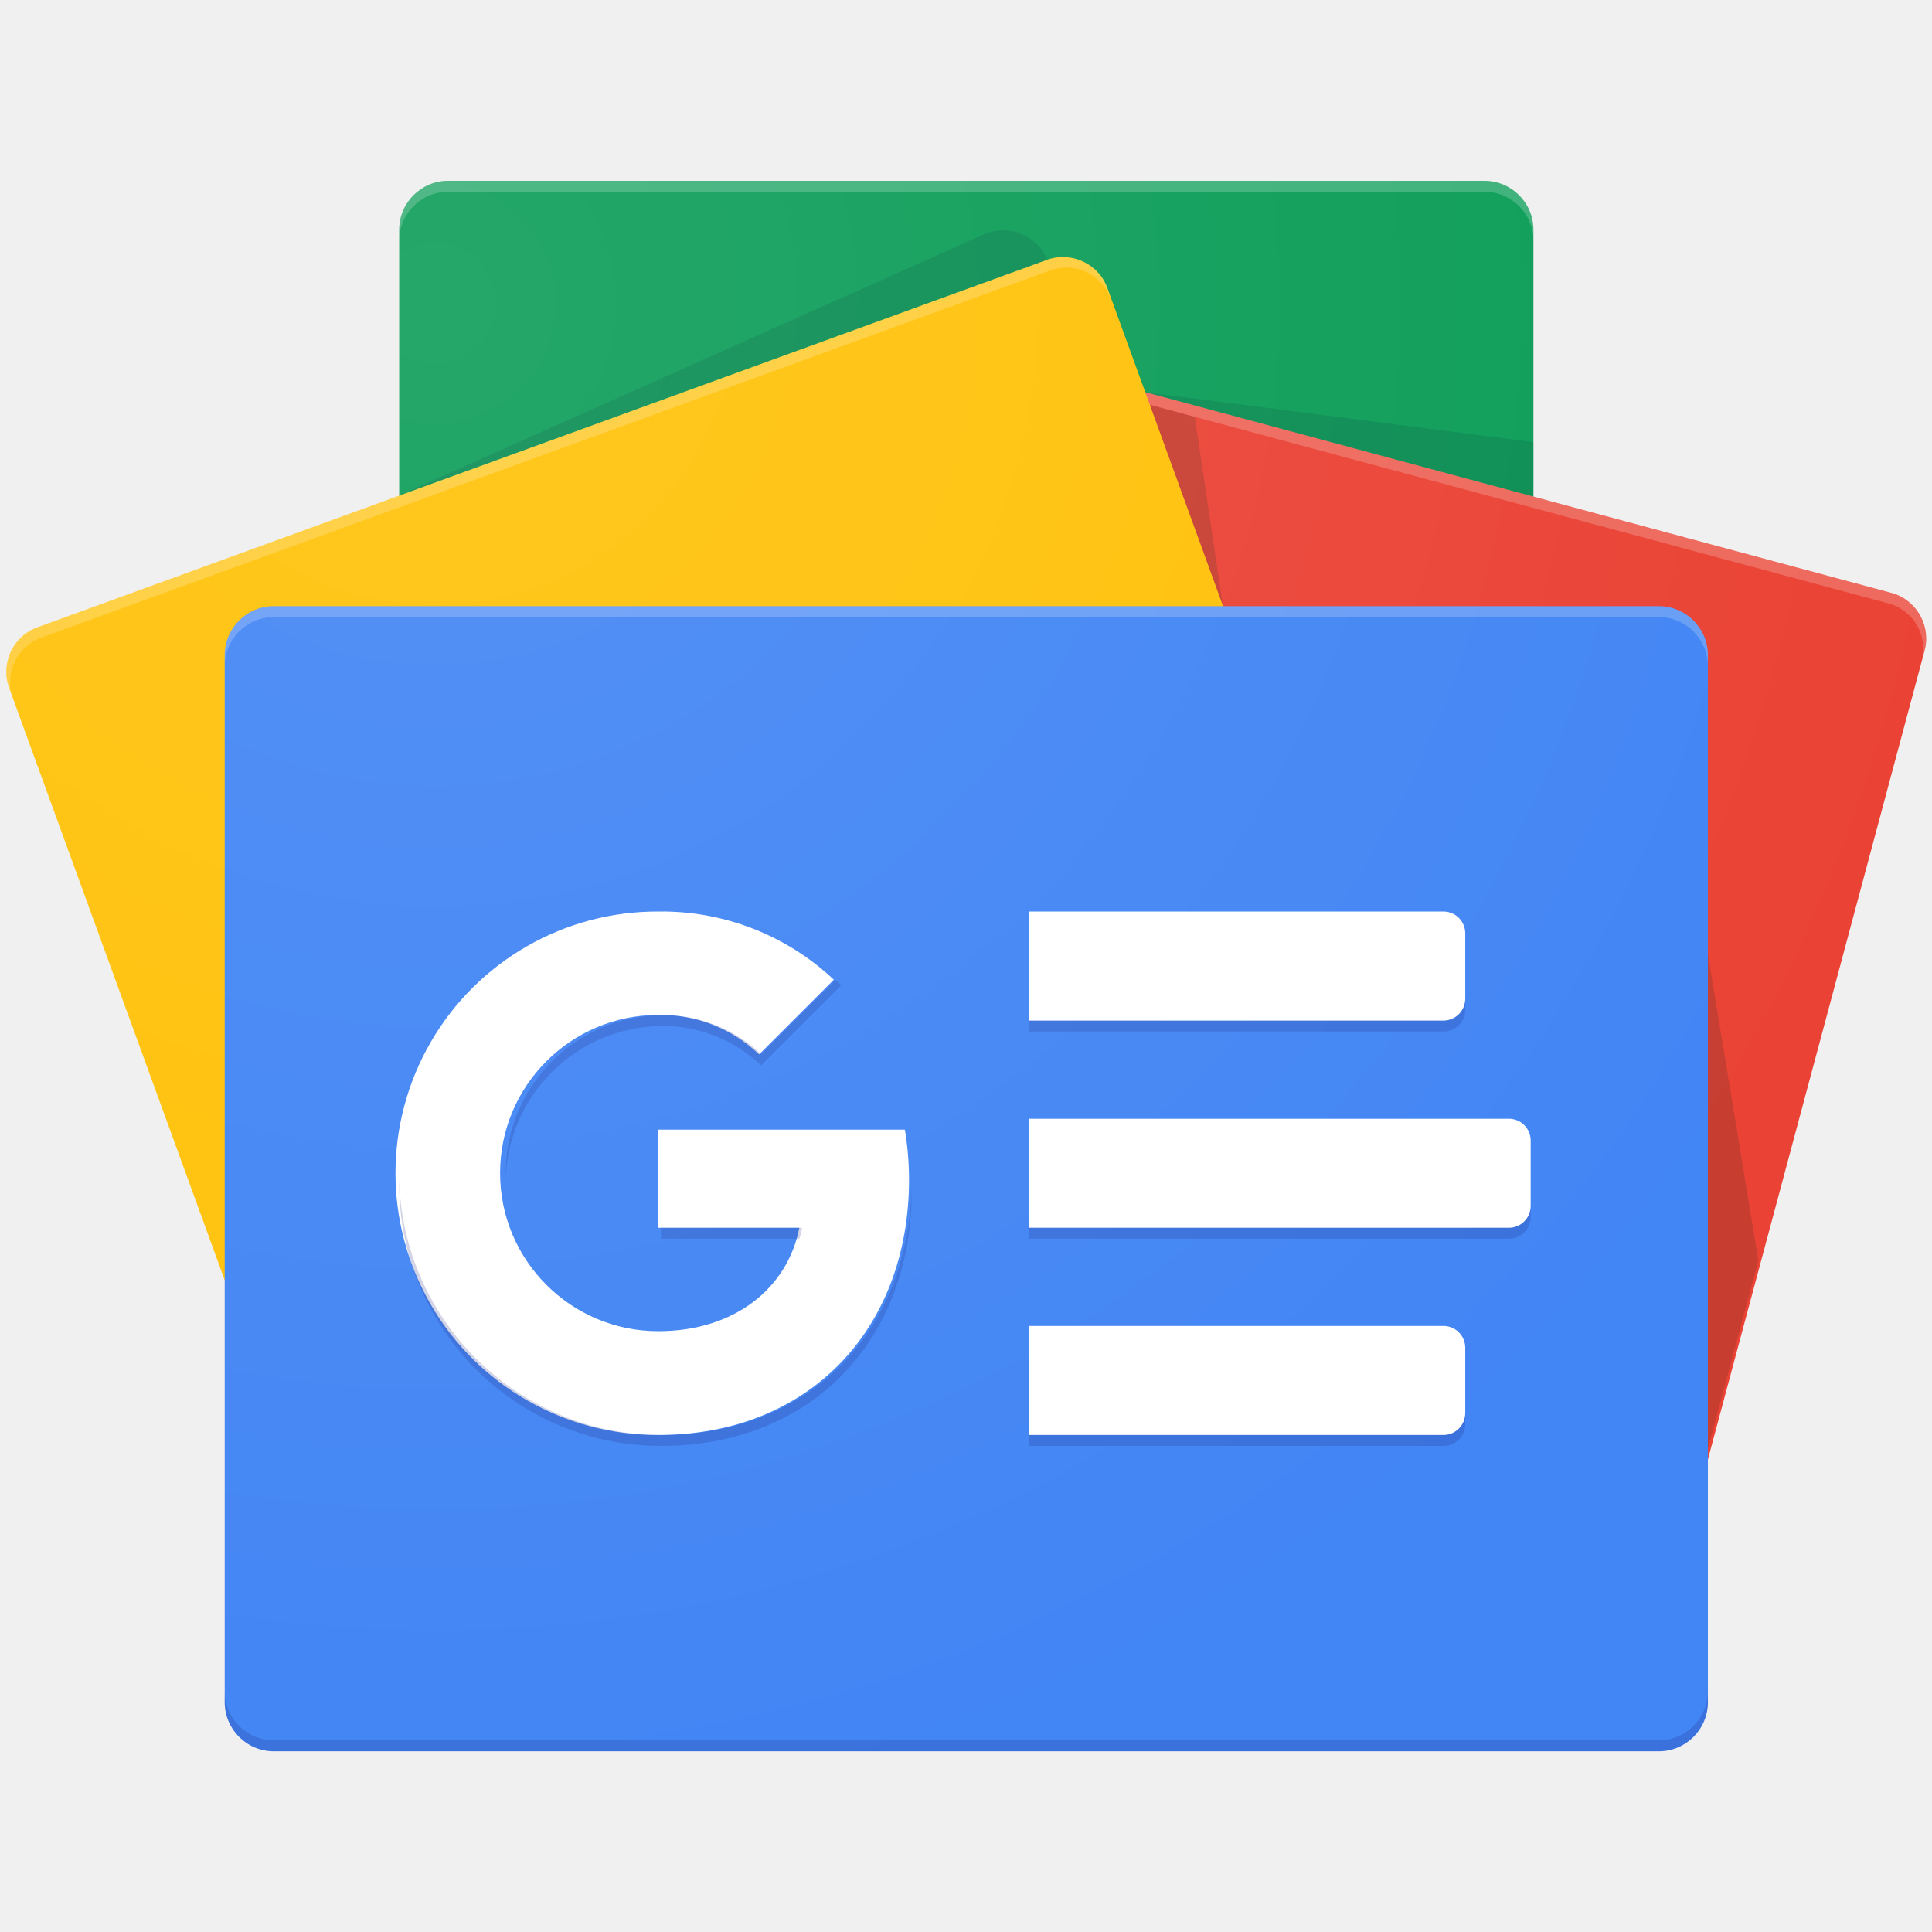
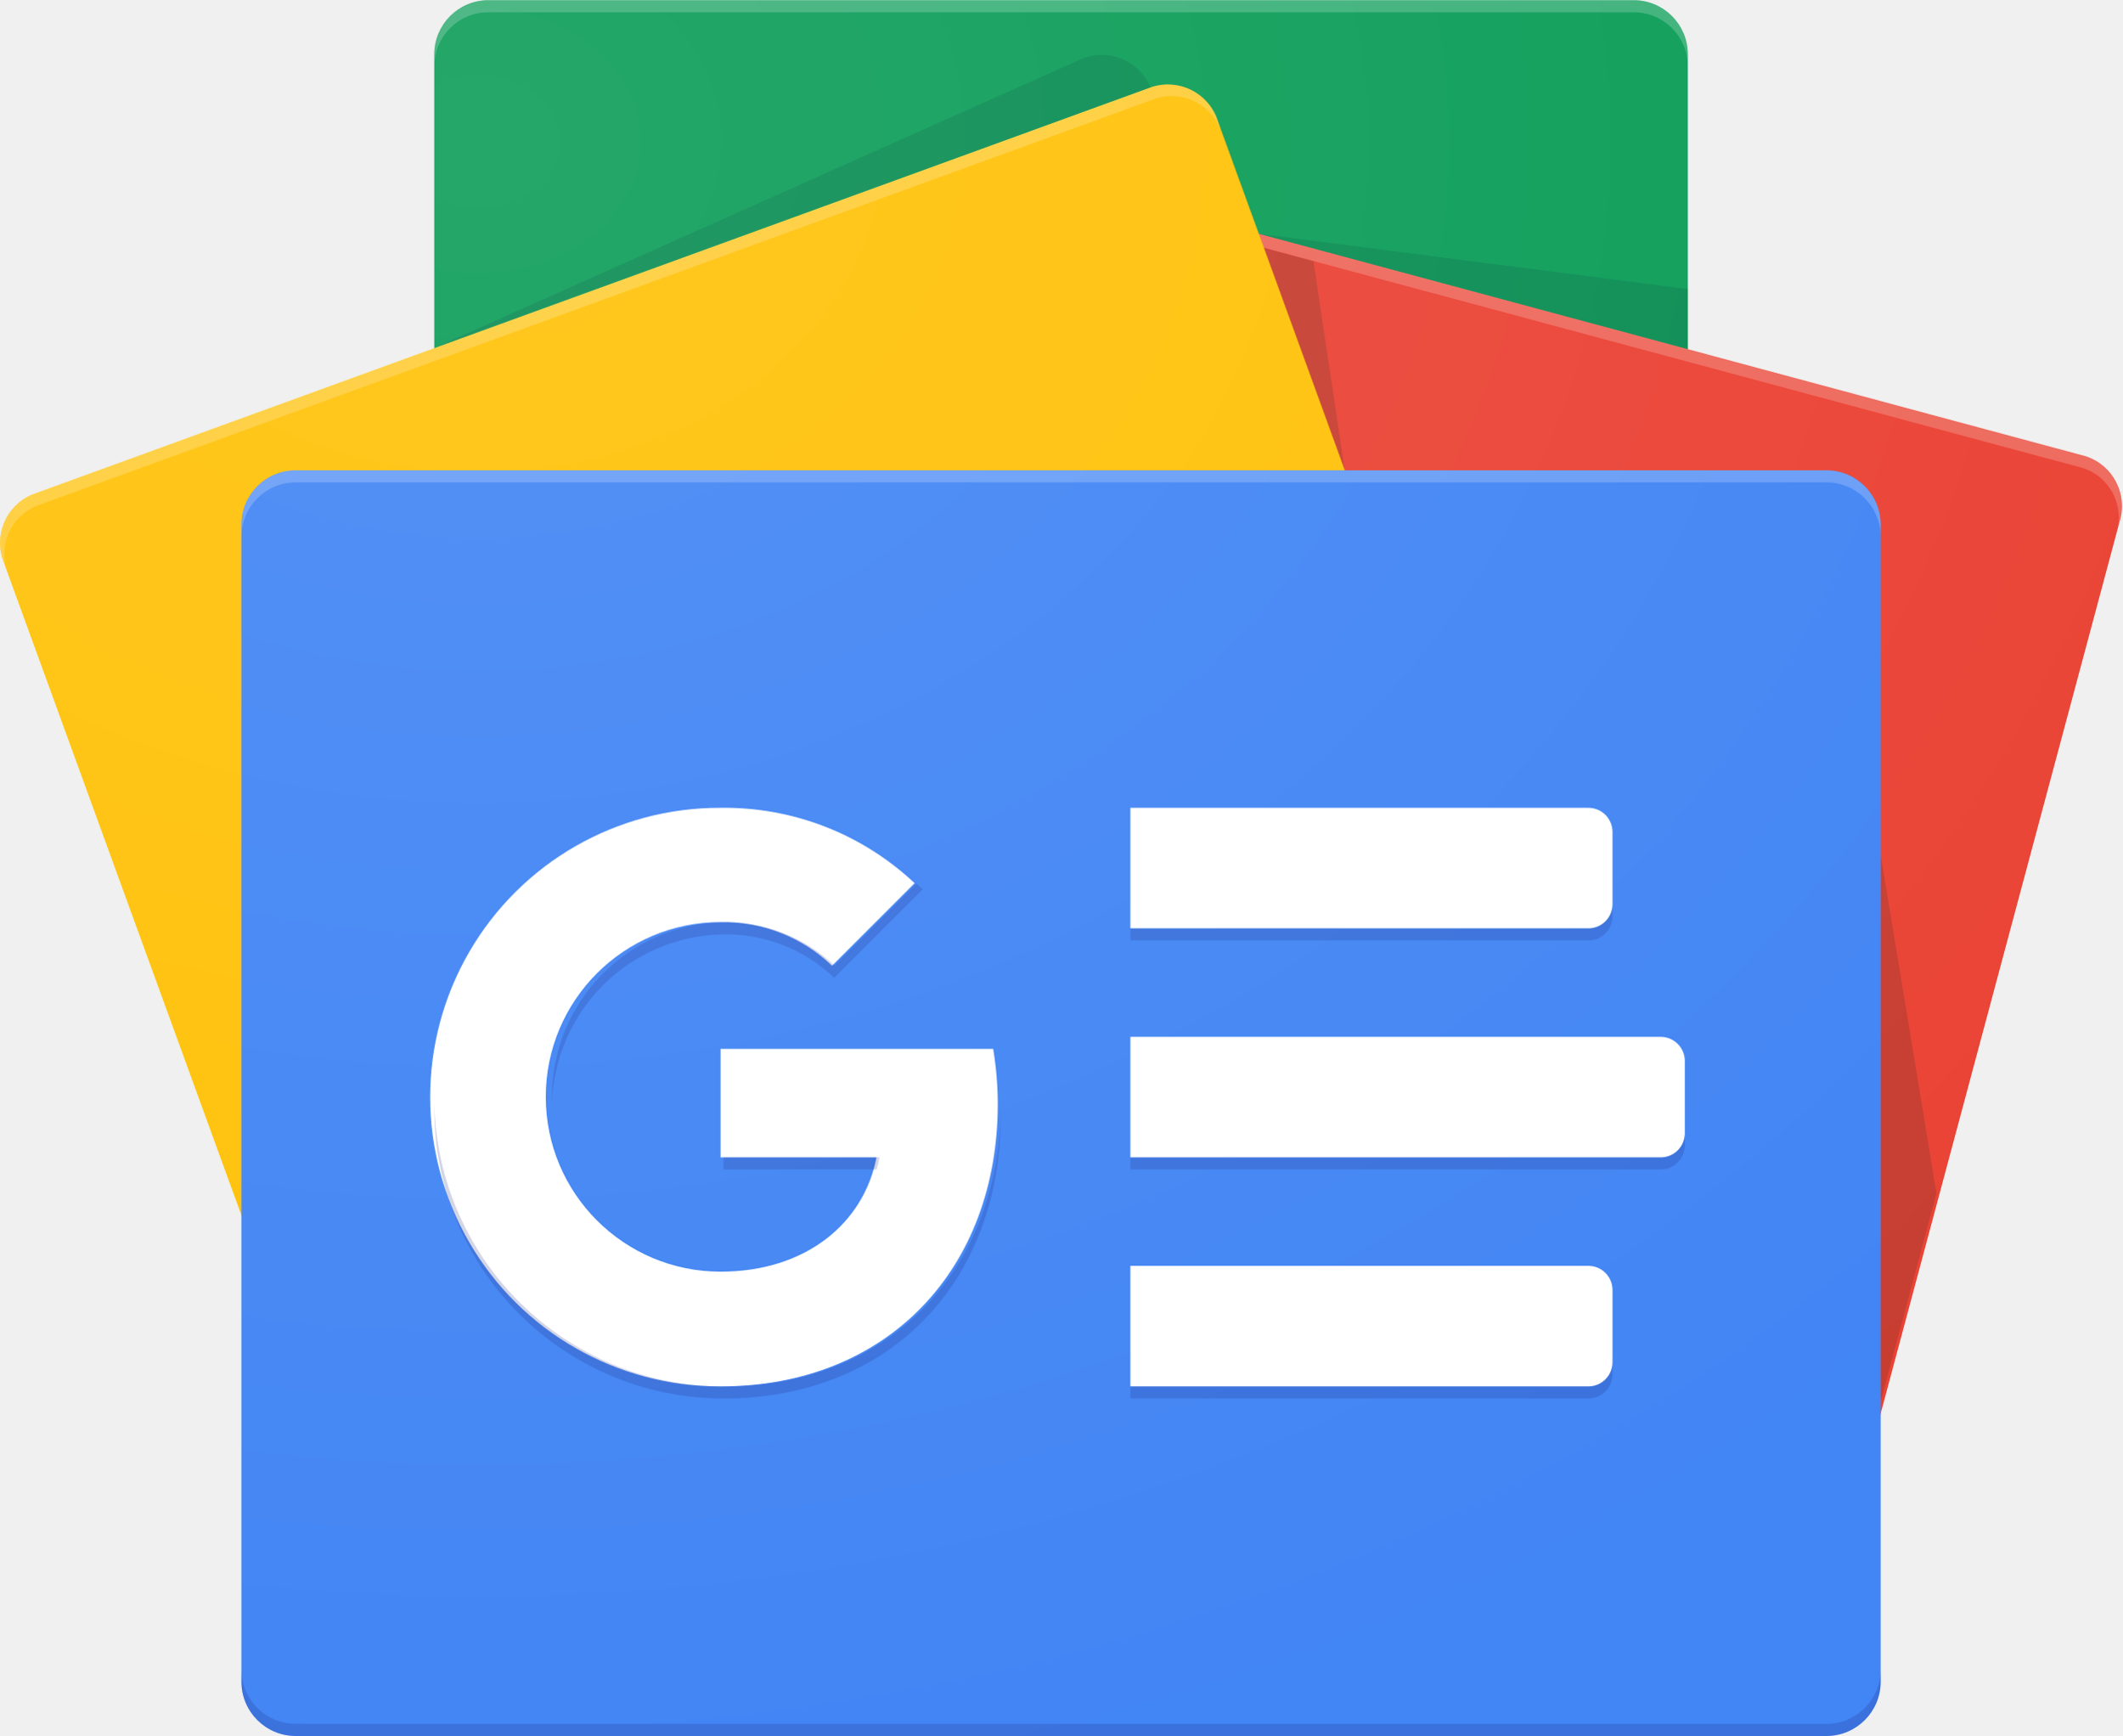
- <svg xmlns="http://www.w3.org/2000/svg" height="2500" width="2500" viewBox="1.135 48.867 509.568 414.234">
-   <radialGradient id="a" cx="22.546%" cy="8.104%" gradientTransform="matrix(.81793 0 0 1 .041 0)" r="97.22%">
-     <stop offset="0" stop-color="#fff" stop-opacity=".1" />
-     <stop offset="1" stop-color="#fff" stop-opacity="0" />
+ <svg xmlns="http://www.w3.org/2000/svg" height="2032.129" width="2484.552" viewBox="1.135 48.867 506.419 336.711" version="1.1" id="svg41">
+   <defs id="defs45" />
+   <radialGradient id="a" cx="105.8" cy="91.182" gradientTransform="scale(1.105713,0.9043942)" r="445.257" fx="105.8" fy="91.182" gradientUnits="userSpaceOnUse">
+     <stop offset="0" stop-color="#fff" stop-opacity=".1" id="stop2" />
+     <stop offset="1" stop-color="#fff" stop-opacity="0" id="stop4" />
  </radialGradient>
-   <g fill="none">
-     <path d="M405.573 329.866c-.047 7.1-5.816 12.829-12.915 12.829H119.4c-7.122.032-12.926-5.707-12.973-12.829V61.728c.047-7.1 5.816-12.83 12.915-12.83H392.6c7.122-.031 12.926 5.708 12.973 12.83z" fill="#0c9d58" />
-     <path d="M405.573 117.818l-102.429-13.174 102.429 27.498zm-144.626-54.94l-155.124 69.264 171.434-62.39v-.172c-2.672-6.335-9.955-9.328-16.31-6.702z" fill="#004d40" opacity=".2" />
-     <path d="M392.658 48.899H119.4c-7.122-.032-12.926 5.707-12.973 12.829v2.876c.047-7.099 5.816-12.829 12.915-12.829H392.6c7.122-.032 12.926 5.707 12.973 12.829v-2.876c-.047-7.1-5.816-12.83-12.915-12.83z" fill="#fff" opacity=".2" />
-     <path d="M172.757 321.64c-2.026 6.574 1.636 13.551 8.198 15.618l253.123 68.085c6.716 1.484 13.37-2.73 14.9-9.435l59.628-222.576c2.033-6.55-1.584-13.515-8.112-15.619L247.371 89.63c-6.716-1.485-13.37 2.729-14.9 9.434z" fill="#ea4335" />
-     <path d="M451.596 252.778l13.317 80.885-13.317 49.704zM304.324 107.951l11.937 3.222 7.42 49.906z" fill="#3e2723" opacity=".2" />
-     <path d="M500.494 157.713L247.371 89.63c-6.716-1.485-13.37 2.729-14.9 9.434L172.757 321.64c0 .373 0 .747-.201 1.121l59.196-220.908c1.53-6.705 8.184-10.919 14.9-9.434l253.123 68.084a12.397 12.397 0 0 1 8.37 14.382l.46-1.697c1.942-6.504-1.657-13.37-8.11-15.475z" fill="#fff" opacity=".2" />
-     <path d="M372.12 294.227c2.598 6.37-.434 13.643-6.788 16.28L98.2 407.73c-6.558 2.073-13.56-1.537-15.676-8.082L3.711 183.083c-2.576-6.37.468-13.625 6.817-16.252L277.659 69.61c6.568-2.113 13.607 1.49 15.734 8.054l78.727 216.564z" fill="#ffc107" />
-     <path d="M4.717 185.816c-2.578-6.362.45-13.614 6.789-16.252l267.131-97.222c6.467-2.034 13.375 1.464 15.562 7.88l-.806-2.56c-2.115-6.544-9.117-10.155-15.676-8.082l-267.19 97.251c-6.353 2.638-9.385 9.91-6.788 16.28l78.814 216.537v.201z" fill="#fff" opacity=".2" />
-     <rect fill="#4285f4" height="302.022" rx="12.944" width="391.191" x="60.404" y="161.079" />
-     <path d="M272.54 241.618h109.303a5.753 5.753 0 0 1 5.753 5.753v17.258a5.753 5.753 0 0 1-5.753 5.753H272.539v-28.764zm0 109.303h109.303a5.753 5.753 0 0 1 5.753 5.753v17.259a5.753 5.753 0 0 1-5.753 5.752H272.539v-28.764zm0-54.651H399.1a5.753 5.753 0 0 1 5.753 5.752v17.259a5.753 5.753 0 0 1-5.753 5.753H272.54z" fill="#fff" />
-     <path d="M438.652 460.225H73.348c-7.142-.016-12.928-5.802-12.944-12.944v2.876c.016 7.142 5.802 12.928 12.944 12.944h365.304c7.142-.016 12.928-5.802 12.944-12.944v-2.876c-.016 7.142-5.802 12.928-12.944 12.944z" fill="#1a237e" opacity=".2" />
-     <path d="M73.348 163.955h365.304c7.142.016 12.928 5.802 12.944 12.944v-2.877c-.016-7.142-5.802-12.928-12.944-12.943H73.348c-7.142.015-12.928 5.801-12.944 12.943v2.877c.016-7.142 5.802-12.928 12.944-12.944z" fill="#fff" opacity=".2" />
-     <path d="M174.742 299.146v25.888h37.22c-3.078 15.82-16.97 27.268-37.22 27.268-23.035 0-41.708-18.673-41.708-41.708 0-23.034 18.673-41.708 41.708-41.708a37.393 37.393 0 0 1 26.606 10.413l19.704-19.703a66.157 66.157 0 0 0-46.31-17.978 69.034 69.034 0 1 0 0 138.067c39.867 0 66.157-28.016 66.157-67.451a82.121 82.121 0 0 0-1.093-13.088z" fill="#fff" />
-     <path d="M175.46 325.034v2.876h36.531c.268-.94.499-1.898.69-2.876h-37.22z" fill="#1a237e" opacity=".2" />
-     <path d="M175.46 379.685c-37.57.009-68.25-30.032-69.033-67.595v1.438c0 38.126 30.907 69.034 69.034 69.034 39.867 0 66.157-28.016 66.157-67.452v-.92c-.95 38.4-26.952 65.495-66.157 65.495zm26.492-100.386a37.393 37.393 0 0 0-26.491-10.355c-22.757.362-40.997 18.948-40.932 41.708v1.438c.674-22.178 18.66-39.911 40.845-40.27a37.393 37.393 0 0 1 26.492 10.355l21.142-21.141c-.49-.46-1.036-.863-1.554-1.323l-19.588 19.588zm185.644-11.793v-2.877a5.753 5.753 0 0 1-5.753 5.753H272.539v2.876h109.304a5.753 5.753 0 0 0 5.753-5.752zm-5.753 112.179H272.539v2.877h109.304a5.753 5.753 0 0 0 5.753-5.753v-2.876a5.753 5.753 0 0 1-5.753 5.752zm17.258-54.651H272.54v2.876h126.562a5.753 5.753 0 0 0 5.753-5.753v-2.876a5.753 5.753 0 0 1-5.753 5.753z" fill="#1a237e" opacity=".2" />
-     <path d="M500.494 157.713l-94.921-25.398V61.728c-.047-7.1-5.816-12.83-12.915-12.83H119.4c-7.122-.031-12.926 5.708-12.973 12.83v70.184l-95.9 34.92c-6.353 2.637-9.385 9.91-6.788 16.28L60.404 338.84v111.317c.016 7.142 5.802 12.928 12.944 12.944h365.304c7.142-.016 12.928-5.802 12.944-12.944v-63.913l57.039-212.854c2.068-6.576-1.572-13.586-8.14-15.677z" fill="url(#a)" />
+   <g fill="none" id="g39" transform="translate(-1.660393,-38.72949)">
+     <path d="m 405.573,329.866 c -0.047,7.1 -5.816,12.829 -12.915,12.829 H 119.4 c -7.122,0.032 -12.926,-5.707 -12.973,-12.829 V 61.728 c 0.047,-7.1 5.816,-12.83 12.915,-12.83 H 392.6 c 7.122,-0.031 12.926,5.708 12.973,12.83 z" fill="#0c9d58" id="path7" />
+     <path d="M 405.573,117.818 303.144,104.644 405.573,132.142 Z M 260.947,62.878 105.823,132.142 277.257,69.752 V 69.58 c -2.672,-6.335 -9.955,-9.328 -16.31,-6.702 z" fill="#004d40" opacity="0.2" id="path9" />
+     <path d="M 392.658,48.899 H 119.4 c -7.122,-0.032 -12.926,5.707 -12.973,12.829 v 2.876 c 0.047,-7.099 5.816,-12.829 12.915,-12.829 H 392.6 c 7.122,-0.032 12.926,5.707 12.973,12.829 v -2.876 c -0.047,-7.1 -5.816,-12.83 -12.915,-12.83 z" fill="#fff" opacity=".2" id="path11" />
+     <path d="m 172.757,321.64 c -2.026,6.574 1.636,13.551 8.198,15.618 l 253.123,68.085 c 6.716,1.484 13.37,-2.73 14.9,-9.435 l 59.628,-222.576 c 2.033,-6.55 -1.584,-13.515 -8.112,-15.619 L 247.371,89.63 c -6.716,-1.485 -13.37,2.729 -14.9,9.434 z" fill="#ea4335" id="path13" />
+     <path d="m 451.596,252.778 13.317,80.885 -13.317,49.704 z m -147.272,-144.827 11.937,3.222 7.42,49.906 z" fill="#3e2723" opacity="0.2" id="path15" />
+     <path d="M 500.494,157.713 247.371,89.63 c -6.716,-1.485 -13.37,2.729 -14.9,9.434 L 172.757,321.64 c 0,0.373 0,0.747 -0.201,1.121 l 59.196,-220.908 c 1.53,-6.705 8.184,-10.919 14.9,-9.434 l 253.123,68.084 a 12.397,12.397 0 0 1 8.37,14.382 l 0.46,-1.697 c 1.942,-6.504 -1.657,-13.37 -8.11,-15.475 z" fill="#fff" opacity=".2" id="path17" />
+     <path d="m 372.12,294.227 c 2.598,6.37 -0.434,13.643 -6.788,16.28 L 98.2,407.73 c -6.558,2.073 -13.56,-1.537 -15.676,-8.082 L 3.711,183.083 c -2.576,-6.37 0.468,-13.625 6.817,-16.252 L 277.659,69.61 c 6.568,-2.113 13.607,1.49 15.734,8.054 l 78.727,216.564 z" fill="#ffc107" id="path19" />
+     <path d="m 4.717,185.816 c -2.578,-6.362 0.45,-13.614 6.789,-16.252 L 278.637,72.342 c 6.467,-2.034 13.375,1.464 15.562,7.88 l -0.806,-2.56 c -2.115,-6.544 -9.117,-10.155 -15.676,-8.082 l -267.19,97.251 c -6.353,2.638 -9.385,9.91 -6.788,16.28 l 78.814,216.537 v 0.201 z" fill="#fff" opacity=".2" id="path21" />
+     <rect fill="#4285f4" height="302.022" rx="12.944" width="391.191" x="60.404" y="161.079" id="rect23" />
+     <path d="m 272.54,241.618 h 109.303 a 5.753,5.753 0 0 1 5.753,5.753 v 17.258 a 5.753,5.753 0 0 1 -5.753,5.753 H 272.539 v -28.764 z m 0,109.303 h 109.303 a 5.753,5.753 0 0 1 5.753,5.753 v 17.259 a 5.753,5.753 0 0 1 -5.753,5.752 H 272.539 v -28.764 z m 0,-54.651 H 399.1 a 5.753,5.753 0 0 1 5.753,5.752 v 17.259 a 5.753,5.753 0 0 1 -5.753,5.753 H 272.54 Z" fill="#fff" id="path25" />
+     <path d="M 438.652,460.225 H 73.348 C 66.206,460.209 60.42,454.423 60.404,447.281 v 2.876 c 0.016,7.142 5.802,12.928 12.944,12.944 h 365.304 c 7.142,-0.016 12.928,-5.802 12.944,-12.944 v -2.876 c -0.016,7.142 -5.802,12.928 -12.944,12.944 z" fill="#1a237e" opacity="0.2" id="path27" />
+     <path d="m 73.348,163.955 h 365.304 c 7.142,0.016 12.928,5.802 12.944,12.944 v -2.877 c -0.016,-7.142 -5.802,-12.928 -12.944,-12.943 H 73.348 c -7.142,0.015 -12.928,5.801 -12.944,12.943 v 2.877 c 0.016,-7.142 5.802,-12.928 12.944,-12.944 z" fill="#fff" opacity=".2" id="path29" />
+     <path d="m 174.742,299.146 v 25.888 h 37.22 c -3.078,15.82 -16.97,27.268 -37.22,27.268 -23.035,0 -41.708,-18.673 -41.708,-41.708 0,-23.034 18.673,-41.708 41.708,-41.708 a 37.393,37.393 0 0 1 26.606,10.413 l 19.704,-19.703 a 66.157,66.157 0 0 0 -46.31,-17.978 69.034,69.034 0 1 0 0,138.067 c 39.867,0 66.157,-28.016 66.157,-67.451 a 82.121,82.121 0 0 0 -1.093,-13.088 z" fill="#fff" id="path31" />
+     <path d="m 175.46,325.034 v 2.876 h 36.531 c 0.268,-0.94 0.499,-1.898 0.69,-2.876 h -37.22 z" fill="#1a237e" opacity="0.2" id="path33" />
+     <path d="m 175.46,379.685 c -37.57,0.009 -68.25,-30.032 -69.033,-67.595 v 1.438 c 0,38.126 30.907,69.034 69.034,69.034 39.867,0 66.157,-28.016 66.157,-67.452 v -0.92 c -0.95,38.4 -26.952,65.495 -66.157,65.495 z m 26.492,-100.386 a 37.393,37.393 0 0 0 -26.491,-10.355 c -22.757,0.362 -40.997,18.948 -40.932,41.708 v 1.438 c 0.674,-22.178 18.66,-39.911 40.845,-40.27 a 37.393,37.393 0 0 1 26.492,10.355 l 21.142,-21.141 c -0.49,-0.46 -1.036,-0.863 -1.554,-1.323 l -19.588,19.588 z m 185.644,-11.793 v -2.877 a 5.753,5.753 0 0 1 -5.753,5.753 H 272.539 v 2.876 h 109.304 a 5.753,5.753 0 0 0 5.753,-5.752 z m -5.753,112.179 H 272.539 v 2.877 h 109.304 a 5.753,5.753 0 0 0 5.753,-5.753 v -2.876 a 5.753,5.753 0 0 1 -5.753,5.752 z m 17.258,-54.651 H 272.54 v 2.876 h 126.562 a 5.753,5.753 0 0 0 5.753,-5.753 v -2.876 a 5.753,5.753 0 0 1 -5.753,5.753 z" fill="#1a237e" opacity="0.2" id="path35" />
+     <path d="M 500.494,157.713 405.573,132.315 V 61.728 c -0.047,-7.1 -5.816,-12.83 -12.915,-12.83 H 119.4 c -7.122,-0.031 -12.926,5.708 -12.973,12.83 v 70.184 l -95.9,34.92 c -6.353,2.637 -9.385,9.91 -6.788,16.28 L 60.404,338.84 v 111.317 c 0.016,7.142 5.802,12.928 12.944,12.944 h 365.304 c 7.142,-0.016 12.928,-5.802 12.944,-12.944 V 386.244 L 508.635,173.39 c 2.068,-6.576 -1.572,-13.586 -8.14,-15.677 z" fill="url(#a)" id="path37" style="fill:url(#a)" />
  </g>
</svg>
